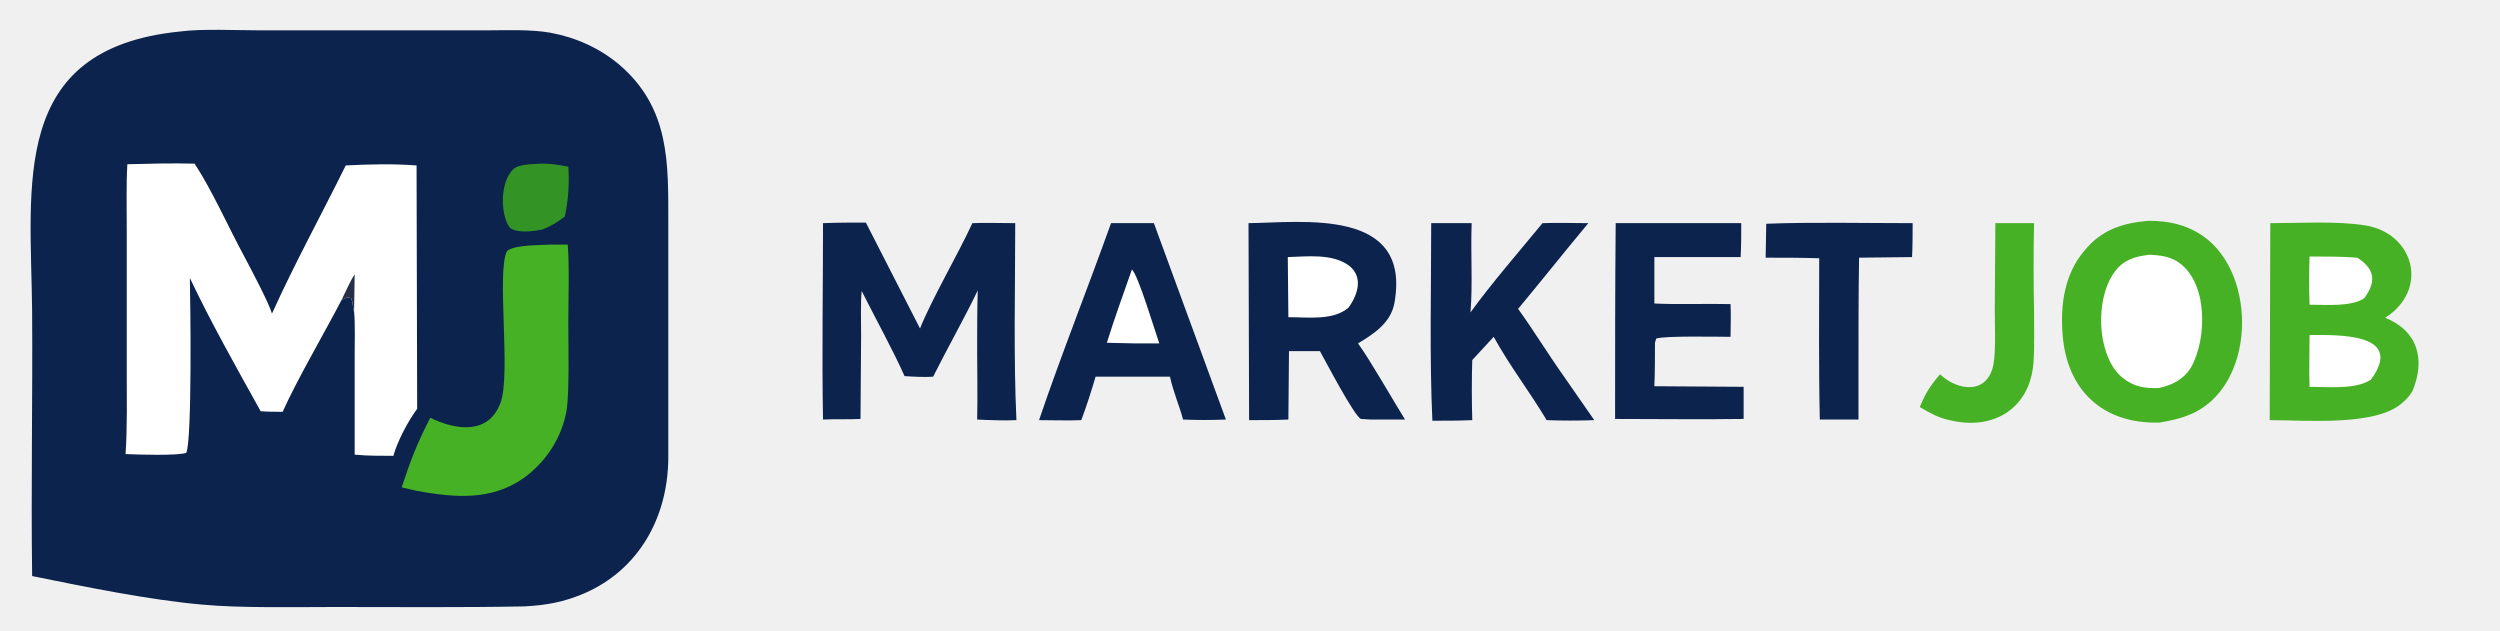
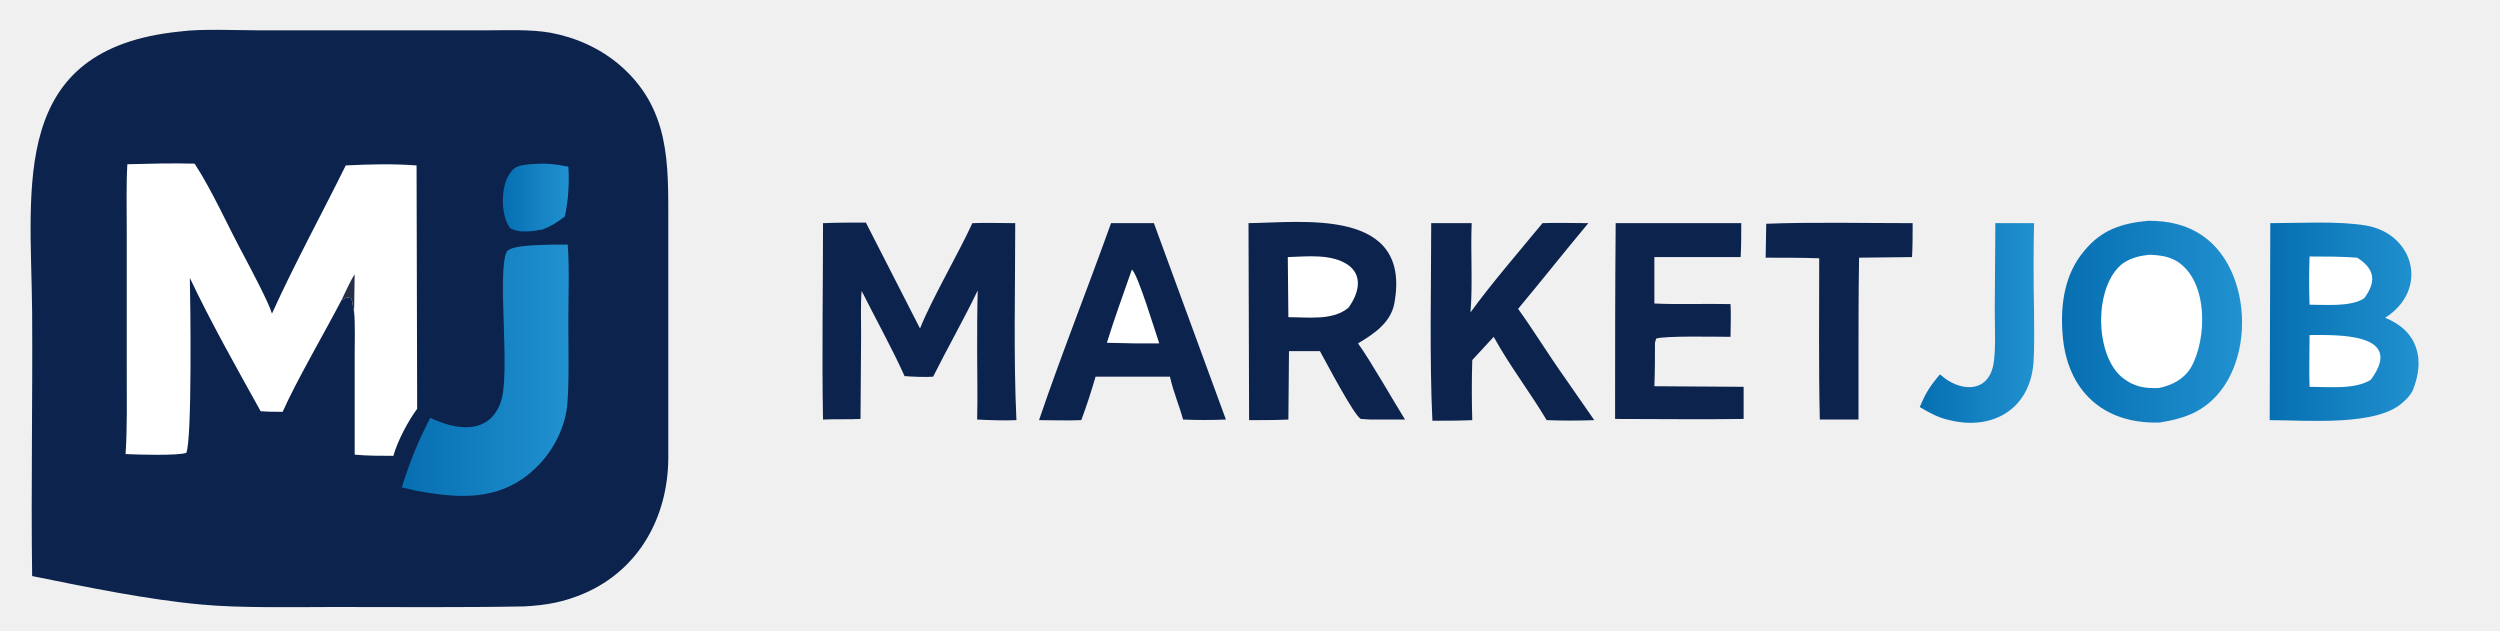
<svg xmlns="http://www.w3.org/2000/svg" version="1.1" id="Calque_1" x="0px" y="0px" viewBox="0 0 420.1 106" style="enable-background:new 0 0 420.1 106;" xml:space="preserve">
  <style type="text/css">
	.st0{fill:#0C234D;}
	.st1{fill:#FFFFFF;}
	.st2{fill:#262F46;}
- 	.st3{fill:#46B124;}
- 	.st4{fill:#339325;}
+ 	.st3{fill:url(#SVGID_1_);}
+ 	.st4{fill:url(#SVGID_00000134234092264165450490000001403579921017400237_);}
+ 	.st5{fill:url(#SVGID_00000181088756747526153690000011011877897158419370_);}
+ 	.st6{fill:url(#SVGID_00000143587933931693958220000000906539338333679241_);}
+ 	.st7{fill:url(#SVGID_00000078742963092618841900000009295769453711312315_);}
</style>
-   <path class="st0" d="M30.2,5.3c3.6-0.5,9.7-0.2,13.6-0.2l24.3,0c4.5,0,8.9,0,13.4,0c3.5,0,7.6-0.2,11,0.4c4.3,0.8,8.3,2.6,11.6,5.4  c8.5,7.3,8.2,16.5,8.2,26.6l0,16.3l0,15.4c0,2.6,0,5.3,0,7.9c-0.1,9.8-4.9,18.6-14.1,22.6c-3.5,1.5-6.4,2-10.1,2.2  c-10.5,0.2-21.3,0.1-31.8,0.1c-6.7,0-15.9,0.2-22.3-0.4c-9.1-0.8-19.7-3-28.6-4.8c-0.2-14.8,0.1-29.7,0-44.4  C5.2,31.1,1.5,8.2,30.2,5.3z" />
-   <path class="st1" d="M21.4,27.6c3.8-0.1,7.5-0.2,11.3-0.1c2.9,4.4,5.7,10.7,8.3,15.5c1,1.9,4.2,7.9,4.7,9.7  c3.9-8.6,8.3-16.6,12.4-24.9c4.1-0.2,7.8-0.3,11.9,0l0.1,40.9c-1.5,2-3.3,5.4-4,7.9c-2,0-4.5,0-6.5-0.2l0-16.6  c0-1.7,0.1-5.8-0.1-7.4c-0.3-0.9-0.1-1.3-0.5-2.3c-0.8-0.2-0.7-0.1-1.6,0.3c-2.8,5.4-7.6,13.6-9.9,18.8c-1.2,0-2.5,0-3.7-0.1  c-4-7.2-8.4-15-11.9-22.4c0.1,4,0.4,27.2-0.6,29.4c-1.5,0.5-8.2,0.3-10.2,0.2c0.3-4.3,0.2-9.6,0.2-14l0-23.5  C21.3,35.3,21.2,31,21.4,27.6z" />
+   <path class="st0" d="M30.2,5.3c3.6-0.5,9.7-0.2,13.6-0.2h24.3c4.5,0,8.9,0,13.4,0c3.5,0,7.6-0.2,11,0.4c4.3,0.8,8.3,2.6,11.6,5.4  c8.5,7.3,8.2,16.5,8.2,26.6v16.3v15.4c0,2.6,0,5.3,0,7.9c-0.1,9.8-4.9,18.6-14.1,22.6c-3.5,1.5-6.4,2-10.1,2.2  c-10.5,0.2-21.3,0.1-31.8,0.1c-6.7,0-15.9,0.2-22.3-0.4c-9.1-0.8-19.7-3-28.6-4.8C5.2,82,5.5,67.1,5.4,52.4  C5.2,31.1,1.5,8.2,30.2,5.3z" />
+   <path class="st1" d="M21.4,27.6c3.8-0.1,7.5-0.2,11.3-0.1c2.9,4.4,5.7,10.7,8.3,15.5c1,1.9,4.2,7.9,4.7,9.7  c3.9-8.6,8.3-16.6,12.4-24.9c4.1-0.2,7.8-0.3,11.9,0l0.1,40.9c-1.5,2-3.3,5.4-4,7.9c-2,0-4.5,0-6.5-0.2V59.8c0-1.7,0.1-5.8-0.1-7.4  c-0.3-0.9-0.1-1.3-0.5-2.3c-0.8-0.2-0.7-0.1-1.6,0.3c-2.8,5.4-7.6,13.6-9.9,18.8c-1.2,0-2.5,0-3.7-0.1c-4-7.2-8.4-15-11.9-22.4  c0.1,4,0.4,27.2-0.6,29.4c-1.5,0.5-8.2,0.3-10.2,0.2c0.3-4.3,0.2-9.6,0.2-14V38.8C21.3,35.3,21.2,31,21.4,27.6z" />
  <path class="st2" d="M59.6,46.1l-0.1,6.3c-0.3-0.9-0.1-1.3-0.5-2.3c-0.8-0.2-0.7-0.1-1.6,0.3C58.1,49,58.8,47.3,59.6,46.1z" />
-   <path class="st3" d="M92.7,41.1l2.7,0c0.3,3.6,0.1,9.4,0.1,13.3c0,3.5,0.2,11.6-0.3,14.6c-0.8,4.6-3.5,8.7-7.3,11.4  c-5.5,3.8-11.6,3.2-17.8,2.1c-0.3-0.1-2.2-0.5-2.6-0.6c1.5-4.6,2.6-7.4,4.8-11.7c4.3,2.1,9.8,2.9,11.8-2.5  c1.8-4.7-0.7-22.2,1.1-25.5C86.3,41.1,91.1,41.2,92.7,41.1z" />
-   <path class="st4" d="M89,27.6c2.7-0.2,3.8-0.1,6.5,0.4c0.2,2.5,0,5.9-0.6,8.4c-1.5,1.1-2.1,1.5-3.8,2.2l-0.2,0  c-1.5,0.3-3.9,0.6-5.2-0.3c-1.6-2.1-1.6-7,0-9.2C86.5,27.8,87.6,27.8,89,27.6z" />
+   <linearGradient id="SVGID_1_" gradientUnits="userSpaceOnUse" x1="67.5" y1="62.216" x2="95.565" y2="62.216">
+     <stop offset="0" style="stop-color:#066FB1" />
+     <stop offset="1" style="stop-color:#2191D0" />
+   </linearGradient>
+   <path class="st3" d="M92.7,41.1h2.7c0.3,3.6,0.1,9.4,0.1,13.3c0,3.5,0.2,11.6-0.3,14.6c-0.8,4.6-3.5,8.7-7.3,11.4  c-5.5,3.8-11.6,3.2-17.8,2.1c-0.3-0.1-2.2-0.5-2.6-0.6c1.5-4.6,2.6-7.4,4.8-11.7c4.3,2.1,9.8,2.9,11.8-2.5  c1.8-4.7-0.7-22.2,1.1-25.5C86.3,41.1,91.1,41.2,92.7,41.1z" />
+   <linearGradient id="SVGID_00000020383103648368558780000016066057237124359064_" gradientUnits="userSpaceOnUse" x1="84.5" y1="33.202" x2="95.575" y2="33.202">
+     <stop offset="0" style="stop-color:#066FB1" />
+     <stop offset="1" style="stop-color:#2191D0" />
+   </linearGradient>
+   <path style="fill:url(#SVGID_00000020383103648368558780000016066057237124359064_);" d="M89,27.6c2.7-0.2,3.8-0.1,6.5,0.4  c0.2,2.5,0,5.9-0.6,8.4c-1.5,1.1-2.1,1.5-3.8,2.2h-0.2c-1.5,0.3-3.9,0.6-5.2-0.3c-1.6-2.1-1.6-7,0-9.2C86.5,27.8,87.6,27.8,89,27.6z  " />
  <g>
-     <path class="st3" d="M361,37.1c3.3,0,6.3,0.6,9.1,2.5c9.4,6.4,9,25.6-2.2,30.1c-1.7,0.7-3.2,1-5,1.3c-9.5,0.3-15.6-5.4-16.3-14.8   c-0.4-4.9,0.3-10.1,3.6-14C353.1,38.6,356.6,37.5,361,37.1z" />
+     <linearGradient id="SVGID_00000170273037007576235430000017947508585997097612_" gradientUnits="userSpaceOnUse" x1="346.499" y1="54.056" x2="376.756" y2="54.056">
+       <stop offset="0" style="stop-color:#066FB1" />
+       <stop offset="1" style="stop-color:#2191D0" />
+     </linearGradient>
+     <path style="fill:url(#SVGID_00000170273037007576235430000017947508585997097612_);" d="M361,37.1c3.3,0,6.3,0.6,9.1,2.5   c9.4,6.4,9,25.6-2.2,30.1c-1.7,0.7-3.2,1-5,1.3c-9.5,0.3-15.6-5.4-16.3-14.8c-0.4-4.9,0.3-10.1,3.6-14   C353.1,38.6,356.6,37.5,361,37.1z" />
    <path class="st1" d="M361.2,42.8c1.6,0.1,3.1,0.2,4.6,1.1c5.3,3.3,5.1,13,2.4,17.8c-1.2,2-3.1,3-5.4,3.5c-2.4,0.1-4.2-0.2-6.1-1.7   c-4.8-3.8-4.9-15.6,0.1-19.3C358.2,43.3,359.5,43,361.2,42.8z" />
-     <path class="st3" d="M381.5,37.5c5,0,11.3-0.4,16.1,0.4c8.1,1.4,10.6,10.8,3.2,15.5c5.5,2.2,6.8,7,4.6,12.3   c-0.4,0.7-0.9,1.3-1.5,1.8c-4.3,4.2-16.2,3.1-22.5,3.1L381.5,37.5z" />
+     <linearGradient id="SVGID_00000074434958250279336330000003142334527030127287_" gradientUnits="userSpaceOnUse" x1="381.4" y1="54.065" x2="406.416" y2="54.065">
+       <stop offset="0" style="stop-color:#066FB1" />
+       <stop offset="1" style="stop-color:#2191D0" />
+     </linearGradient>
+     <path style="fill:url(#SVGID_00000074434958250279336330000003142334527030127287_);" d="M381.5,37.5c5,0,11.3-0.4,16.1,0.4   c8.1,1.4,10.6,10.8,3.2,15.5c5.5,2.2,6.8,7,4.6,12.3c-0.4,0.7-0.9,1.3-1.5,1.8c-4.3,4.2-16.2,3.1-22.5,3.1L381.5,37.5z" />
    <path class="st1" d="M388.1,56.3c4.3,0,16.2-0.5,10.3,7.5c-2.6,1.7-7.1,1.2-10.3,1.2C388,62.1,388.1,59.2,388.1,56.3z" />
    <path class="st1" d="M388.1,43.1c2.7,0,5.3,0,8,0.2c0.1,0.1,0.2,0.1,0.3,0.2c2.8,1.9,2.8,4,0.9,6.6c-2.2,1.5-6.5,1.1-9.2,1.1   C388,48.5,388,45.8,388.1,43.1z" />
    <path class="st0" d="M163.4,37.5c2.3-0.1,4.9,0,7.2,0c0,10.9-0.3,22.3,0.2,33.1c-2.1,0.1-4.5,0-6.6-0.1c0.1-3.8,0-7.8,0-11.6   c0-3.4,0-6.7,0.1-10.1c-2.3,4.8-5.1,9.7-7.5,14.5c-1.4,0.1-3.4,0-4.8-0.1c-1.9-4.3-5-9.9-7.2-14.3c-0.2,1.6-0.1,5.7-0.1,7.5   l-0.1,14c-2,0.1-4.3,0-6.3,0.1c-0.2-10.7,0-22.2,0-33c2.4-0.1,4.8-0.1,7.2-0.1l9.1,17.8C156.5,50.4,161,42.7,163.4,37.5z" />
-     <path class="st0" d="M209.8,37.5c9-0.1,27.5-2.7,24.5,13.5c-0.6,3.2-3.4,5.1-6.1,6.7c2.1,2.9,5.9,9.6,7.9,12.8l-5.8,0l-1.6-0.1   c-1.1-0.4-6-9.8-6.9-11.4l-5.2,0l-0.1,11.5c-2.2,0.1-4.4,0.1-6.6,0.1L209.8,37.5z" />
+     <path class="st0" d="M209.8,37.5c9-0.1,27.5-2.7,24.5,13.5c-0.6,3.2-3.4,5.1-6.1,6.7c2.1,2.9,5.9,9.6,7.9,12.8h-5.8l-1.6-0.1   c-1.1-0.4-6-9.8-6.9-11.4h-5.2l-0.1,11.5c-2.2,0.1-4.4,0.1-6.6,0.1L209.8,37.5z" />
    <path class="st1" d="M216.4,43.2c3.2-0.1,7.3-0.6,10.1,1.3c2.7,1.9,1.7,5,0.1,7.2c-2.6,2.2-6.7,1.6-10.1,1.6L216.4,43.2z" />
-     <path class="st0" d="M186.7,37.5c2.4,0,4.8,0,7.2,0l12.1,33c-2.4,0.1-4.8,0.1-7.2,0c-0.6-2.3-1.6-4.5-2.2-7.2l-2.4,0l-10.1,0   c-0.7,2.4-1.5,4.9-2.4,7.3c-2.3,0.1-4.8,0-7.1,0C178.3,59.7,182.8,48.4,186.7,37.5z" />
-     <path class="st1" d="M190.2,45.3c1,0.7,4,10.7,4.6,12.4l-4.3,0l-4.5-0.1C187.2,53.7,188.8,49.3,190.2,45.3z" />
-     <path class="st0" d="M240.5,37.5l6.8,0c-0.2,4.9,0.2,10.3-0.2,15c3.3-4.6,8.4-10.5,12.1-15c2.3-0.1,5.4,0,7.7,0   c-4,4.8-7.8,9.6-11.8,14.4c2.6,3.6,5.1,7.7,7.8,11.5c1.7,2.4,3.3,4.8,5,7.2c-2.7,0.1-5.4,0.1-8,0c-2.8-4.7-6.2-9.1-8.9-14l-3.6,3.9   c-0.1,3.3-0.1,6.8,0,10.1c-2.2,0.1-4.5,0.1-6.7,0.1C240.2,60.2,240.5,48,240.5,37.5z" />
-     <path class="st0" d="M271.5,37.5c7,0,14.1,0,21.1,0c0,1.9,0,3.8-0.1,5.7c-4.8,0-9.7,0-14.5,0c0,2.6,0,5.2,0,7.8   c4,0.2,8.7,0,12.8,0.1c0.1,1.9,0,3.6,0,5.5c-2,0-11.2-0.2-12.5,0.3l-0.2,0.7c0,2.4,0,4.8-0.1,7.3l15,0.1l0,5.4   c-7.2,0.1-14.4,0-21.6,0C271.4,59.5,271.4,48.5,271.5,37.5z" />
-     <path class="st0" d="M296.8,37.6c7.7-0.3,16.8-0.1,24.6-0.1c0,1.9,0,3.8-0.1,5.7l-8.9,0.1c-0.1,6-0.1,12-0.1,18l0,9.2l-6.5,0   c-0.2-8.9-0.1-18.1-0.1-27.1c-2.9-0.1-6.1-0.1-9-0.1L296.8,37.6z" />
-     <path class="st3" d="M335.3,37.5l6.5,0c-0.1,4.9-0.1,9.8,0,14.8c0,2.9,0.1,5.8-0.1,8.7c-0.6,7.7-6.8,11.4-14.1,9.6   c-1.9-0.4-3.3-1.2-5-2.2c1-2.4,1.7-3.5,3.4-5.5c3.1,2.9,8.1,3.4,9-1.8c0.4-2.5,0.2-6.3,0.2-8.9L335.3,37.5z" />
+     <path class="st0" d="M186.7,37.5c2.4,0,4.8,0,7.2,0l12.1,33c-2.4,0.1-4.8,0.1-7.2,0c-0.6-2.3-1.6-4.5-2.2-7.2h-2.4h-10.1   c-0.7,2.4-1.5,4.9-2.4,7.3c-2.3,0.1-4.8,0-7.1,0C178.3,59.7,182.8,48.4,186.7,37.5z" />
+     <path class="st1" d="M190.2,45.3c1,0.7,4,10.7,4.6,12.4h-4.3l-4.5-0.1C187.2,53.7,188.8,49.3,190.2,45.3z" />
+     <path class="st0" d="M240.5,37.5h6.8c-0.2,4.9,0.2,10.3-0.2,15c3.3-4.6,8.4-10.5,12.1-15c2.3-0.1,5.4,0,7.7,0   c-4,4.8-7.8,9.6-11.8,14.4c2.6,3.6,5.1,7.7,7.8,11.5c1.7,2.4,3.3,4.8,5,7.2c-2.7,0.1-5.4,0.1-8,0c-2.8-4.7-6.2-9.1-8.9-14l-3.6,3.9   c-0.1,3.3-0.1,6.8,0,10.1c-2.2,0.1-4.5,0.1-6.7,0.1C240.2,60.2,240.5,48,240.5,37.5z" />
+     <path class="st0" d="M271.5,37.5c7,0,14.1,0,21.1,0c0,1.9,0,3.8-0.1,5.7c-4.8,0-9.7,0-14.5,0c0,2.6,0,5.2,0,7.8   c4,0.2,8.7,0,12.8,0.1c0.1,1.9,0,3.6,0,5.5c-2,0-11.2-0.2-12.5,0.3l-0.2,0.7c0,2.4,0,4.8-0.1,7.3l15,0.1v5.4   c-7.2,0.1-14.4,0-21.6,0C271.4,59.5,271.4,48.5,271.5,37.5z" />
+     <path class="st0" d="M296.8,37.6c7.7-0.3,16.8-0.1,24.6-0.1c0,1.9,0,3.8-0.1,5.7l-8.9,0.1c-0.1,6-0.1,12-0.1,18v9.2h-6.5   c-0.2-8.9-0.1-18.1-0.1-27.1c-2.9-0.1-6.1-0.1-9-0.1L296.8,37.6z" />
+     <linearGradient id="SVGID_00000157986800628251647200000002654898033692236957_" gradientUnits="userSpaceOnUse" x1="322.6" y1="54.274" x2="341.825" y2="54.274">
+       <stop offset="0" style="stop-color:#066FB1" />
+       <stop offset="1" style="stop-color:#2191D0" />
+     </linearGradient>
+     <path style="fill:url(#SVGID_00000157986800628251647200000002654898033692236957_);" d="M335.3,37.5h6.5c-0.1,4.9-0.1,9.8,0,14.8   c0,2.9,0.1,5.8-0.1,8.7c-0.6,7.7-6.8,11.4-14.1,9.6c-1.9-0.4-3.3-1.2-5-2.2c1-2.4,1.7-3.5,3.4-5.5c3.1,2.9,8.1,3.4,9-1.8   c0.4-2.5,0.2-6.3,0.2-8.9L335.3,37.5z" />
  </g>
</svg>
